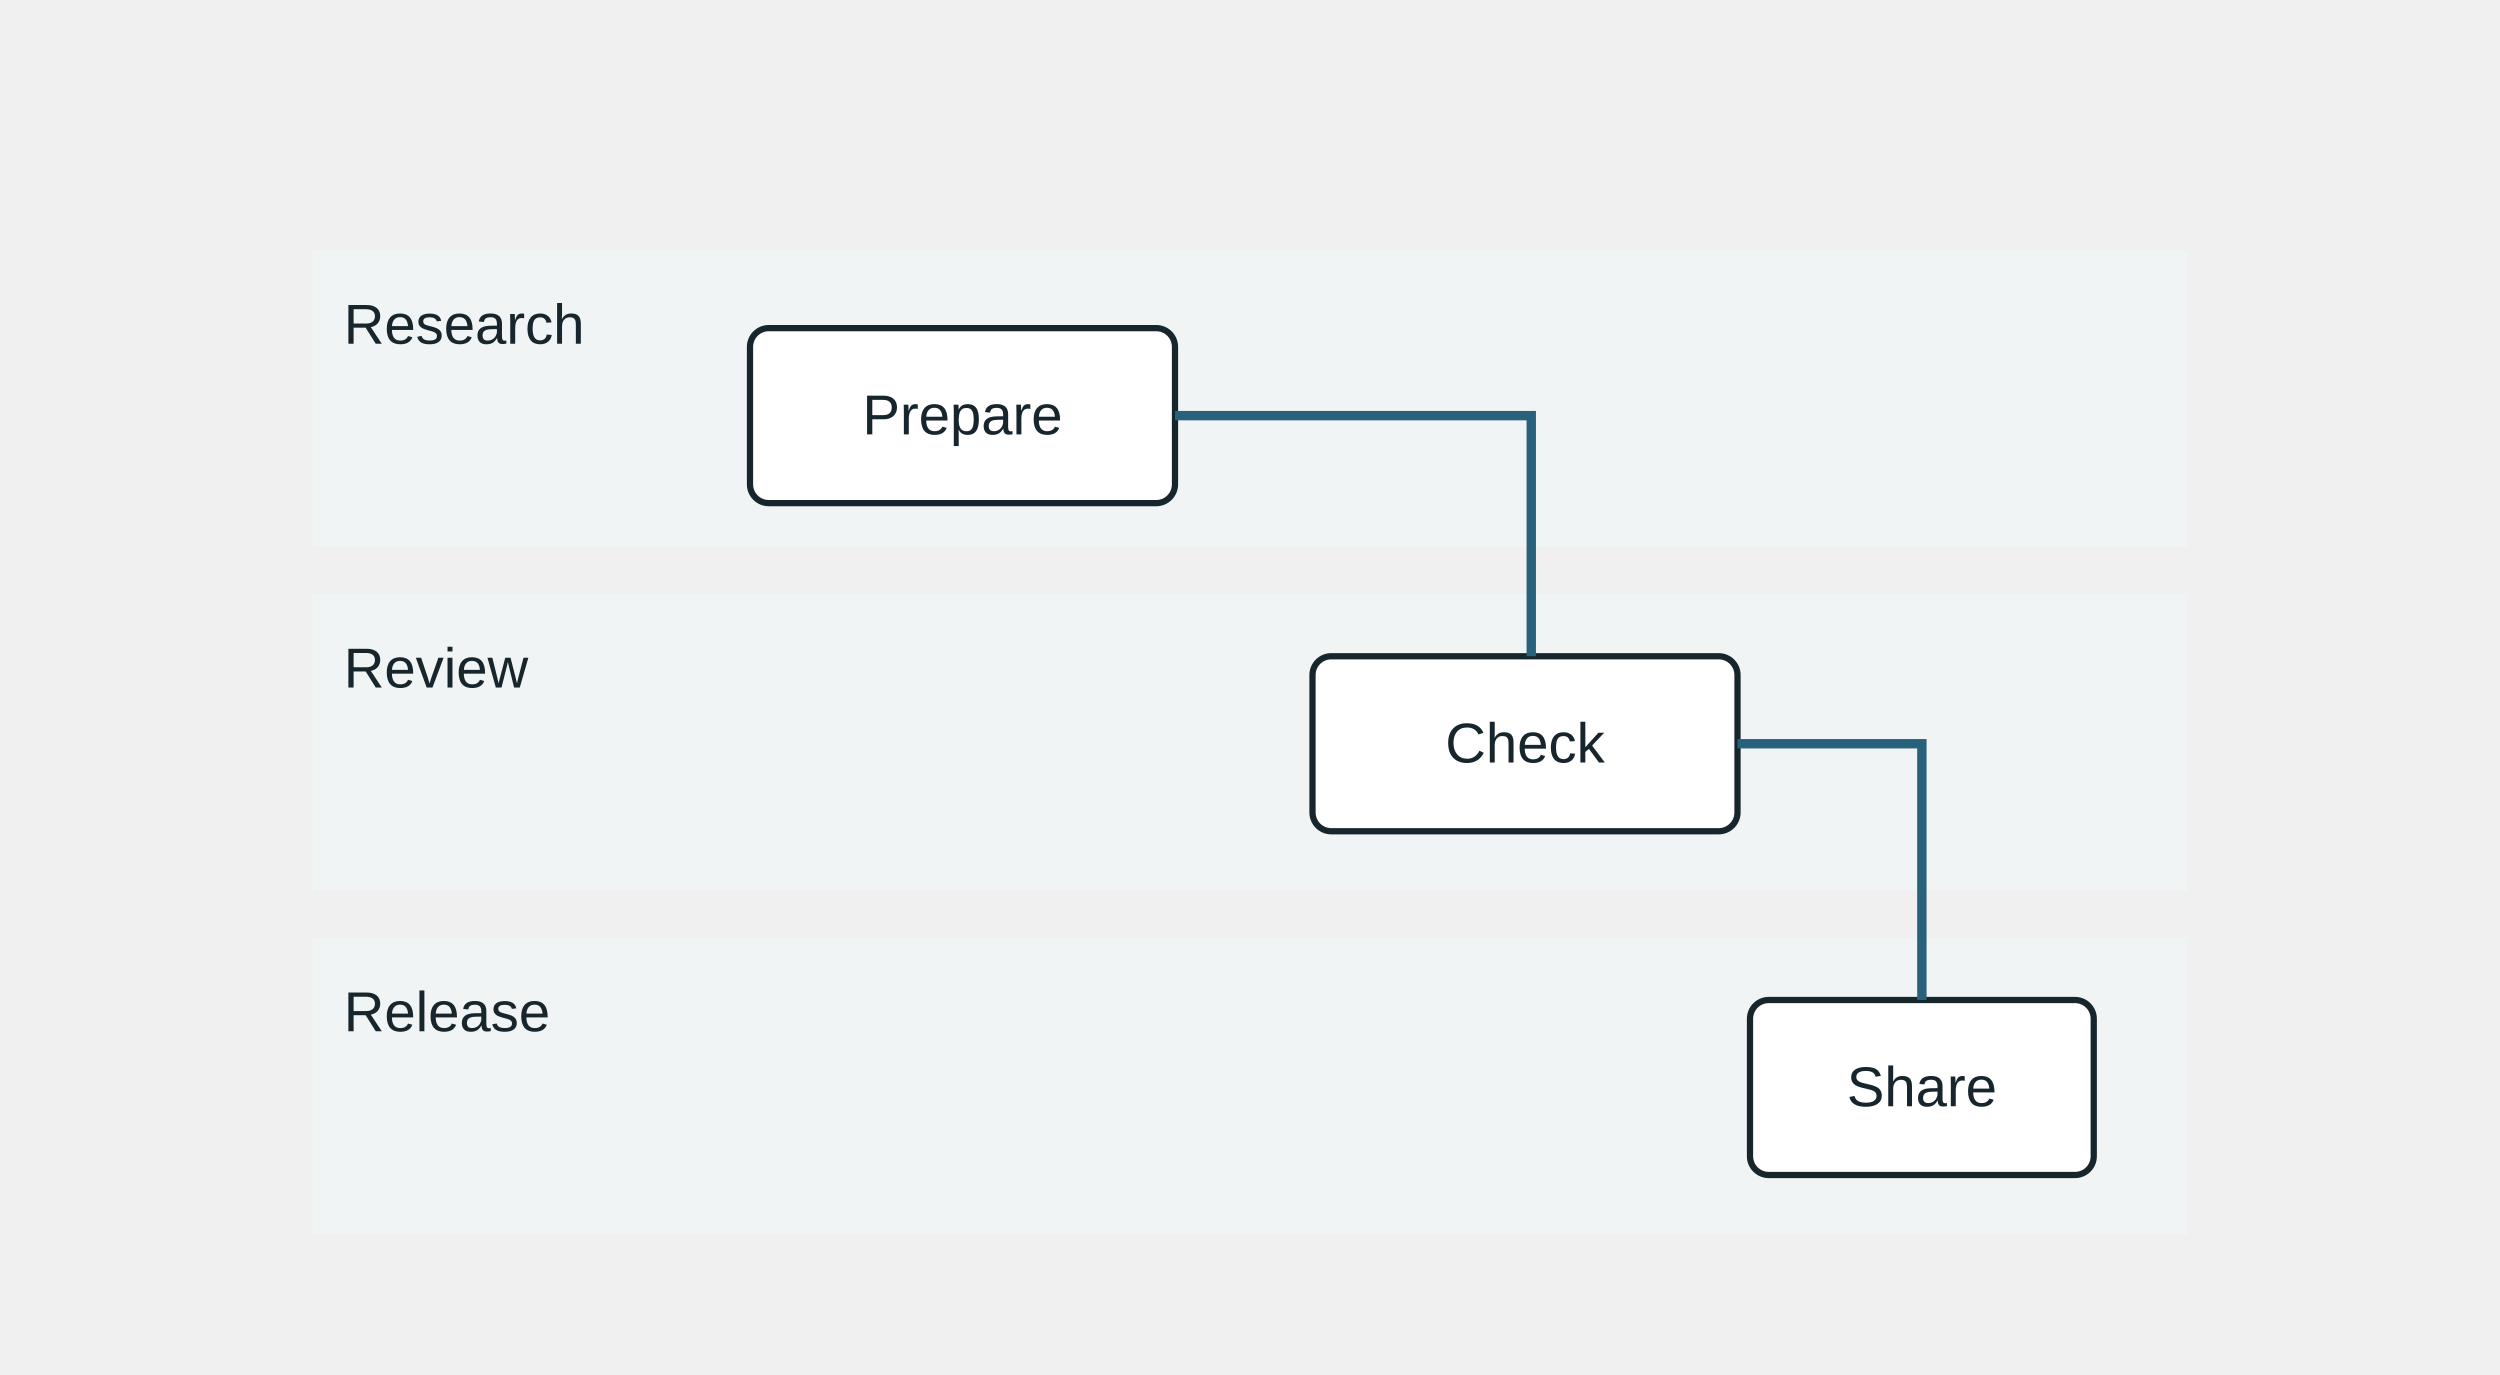
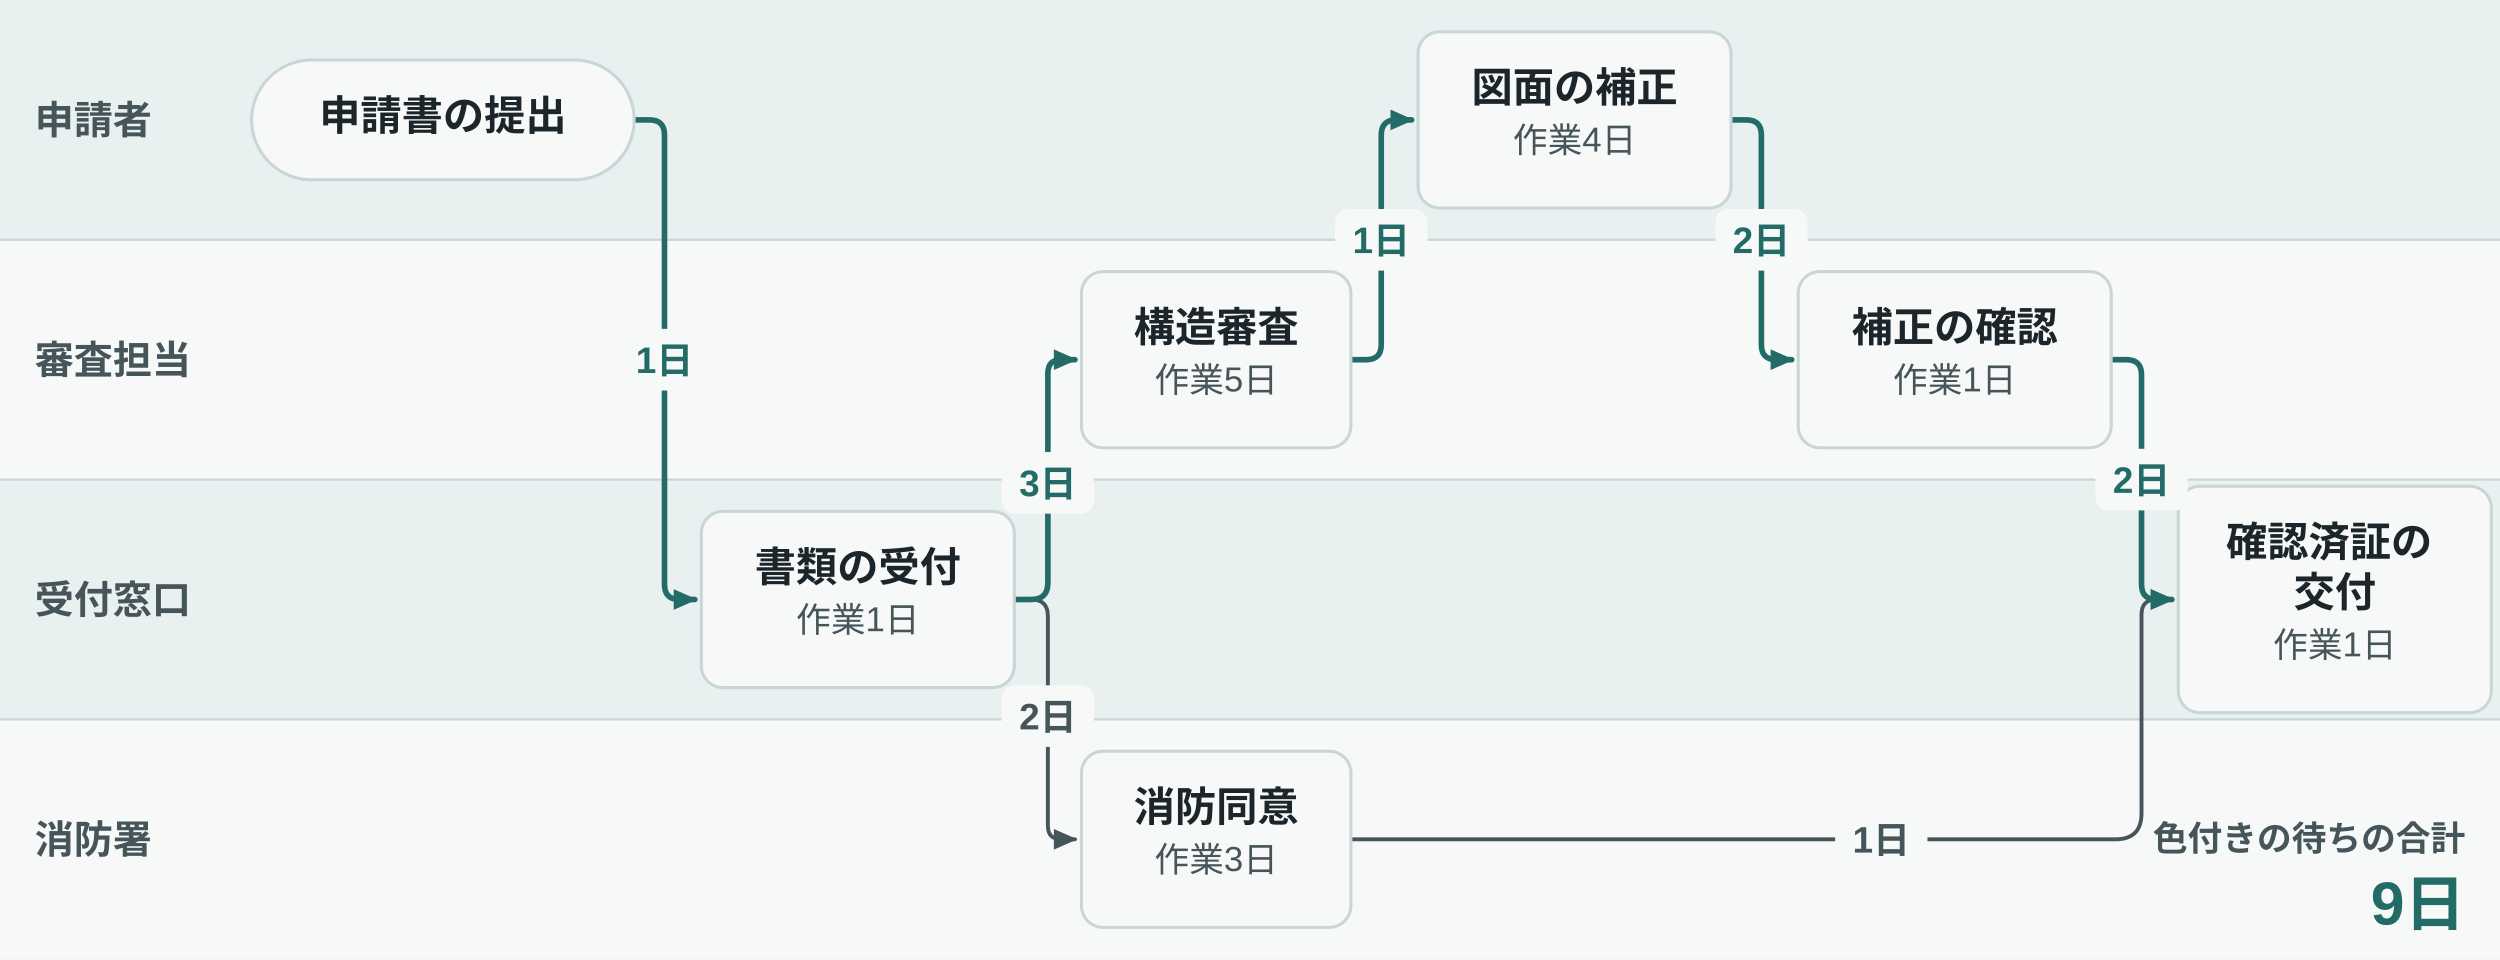
- <svg xmlns="http://www.w3.org/2000/svg" aria-labelledby="g-swimlanes-swimlanes-title g-swimlanes-swimlanes-desc" role="img" viewBox="0 0 800 440">
-   <g data-part="drawing">
-     <rect fill="#f0f4f4" height="95" rx="0" stroke="none" stroke-width="2" width="600" x="100" y="80" />
-     <text fill="#17252d" font-family="Arial, sans-serif" font-size="18" text-anchor="start" x="110" y="110">Research</text>
-     <rect fill="#f0f4f4" height="95" rx="0" stroke="none" stroke-width="2" width="600" x="100" y="190" />
-     <text fill="#17252d" font-family="Arial, sans-serif" font-size="18" text-anchor="start" x="110" y="220">Review</text>
-     <rect fill="#f0f4f4" height="95" rx="0" stroke="none" stroke-width="2" width="600" x="100" y="300" />
-     <text fill="#17252d" font-family="Arial, sans-serif" font-size="18" text-anchor="start" x="110" y="330">Release</text>
-     <rect fill="#ffffff" height="56" rx="6" stroke="#17252d" stroke-width="2" width="136" x="240" y="105" />
-     <text fill="#17252d" font-family="Arial, sans-serif" font-size="18" text-anchor="middle" x="308.0" y="139.0">Prepare</text>
-     <rect fill="#ffffff" height="56" rx="6" stroke="#17252d" stroke-width="2" width="136" x="420" y="210" />
-     <text fill="#17252d" font-family="Arial, sans-serif" font-size="18" text-anchor="middle" x="488.0" y="244.0">Check</text>
-     <rect fill="#ffffff" height="56" rx="6" stroke="#17252d" stroke-width="2" width="110" x="560" y="320" />
-     <text fill="#17252d" font-family="Arial, sans-serif" font-size="18" text-anchor="middle" x="615.0" y="354.0">Share</text>
-     <path d="M376 133H490V210M556 238H615V320" fill="none" stroke="#28617b" stroke-width="3" />
+ <svg xmlns="http://www.w3.org/2000/svg" viewBox="0 0 1152 442" width="1152" height="442" role="img" aria-labelledby="swimlanes-fig-title swimlanes-fig-desc" id="swimlanes-fig" class="ss-fig" font-family="&quot;Segoe UI&quot;,&quot;Helvetica Neue&quot;,&quot;Liberation Sans&quot;,Arial,sans-serif,&quot;BIZ UDPGothic&quot;,&quot;Hiragino Sans&quot;,&quot;Noto Sans JP&quot;,&quot;Yu Gothic&quot;,&quot;Meiryo&quot;,&quot;IPAPGothic&quot;,sans-serif" style="overflow:visible;">
+   <rect x="0" y="0" width="1152" height="442" fill="#f7f9f9" />
+   <defs>
+     <marker id="swimlanes-fig-arr" viewBox="0 0 10 10" refX="9" refY="5" markerWidth="10.8" markerHeight="10.8" markerUnits="userSpaceOnUse" orient="auto-start-reverse">
+       <path d="M0 0.6L10 5L0 9.4Z" fill="#465559" />
+     </marker>
+     <marker id="swimlanes-fig-arr-ink" viewBox="0 0 10 10" refX="9" refY="5" markerWidth="10.8" markerHeight="10.8" markerUnits="userSpaceOnUse" orient="auto-start-reverse">
+       <path d="M0 0.6L10 5L0 9.4Z" fill="#1c262a" />
+     </marker>
+     <marker id="swimlanes-fig-arr-accent" viewBox="0 0 10 10" refX="9" refY="5" markerWidth="10.8" markerHeight="10.8" markerUnits="userSpaceOnUse" orient="auto-start-reverse">
+       <path d="M0 0.6L10 5L0 9.4Z" fill="#226b66" />
+     </marker>
+     <marker id="swimlanes-fig-arr-open" viewBox="0 0 10 10" refX="8.5" refY="5" markerWidth="10.8" markerHeight="10.8" markerUnits="userSpaceOnUse" orient="auto-start-reverse">
+       <path d="M1.5 1.5L8.5 5L1.5 8.5" fill="none" stroke="#465559" stroke-width="1.6" stroke-linecap="round" stroke-linejoin="round" />
+     </marker>
+   </defs>
+   <rect x="0" y="0" width="1152" height="110.5" fill="#e9f0f0" />
+   <text x="16" y="61.73" font-size="18" fill="#465559" font-weight="700">申請者</text>
+   <rect x="0" y="110.5" width="1152" height="110.5" fill="#f7f9f9" />
+   <line x1="0" x2="1152" y1="110.5" y2="110.5" stroke="#c9d5d6" />
+   <text x="16" y="172.23" font-size="18" fill="#465559" font-weight="700">審査担当</text>
+   <rect x="0" y="221" width="1152" height="110.5" fill="#e9f0f0" />
+   <line x1="0" x2="1152" y1="221" y2="221" stroke="#c9d5d6" />
+   <text x="16" y="282.73" font-size="18" fill="#465559" font-weight="700">受付窓口</text>
+   <rect x="0" y="331.5" width="1152" height="110.5" fill="#f7f9f9" />
+   <line x1="0" x2="1152" y1="331.5" y2="331.5" stroke="#c9d5d6" />
+   <text x="16" y="393.23" font-size="18" fill="#465559" font-weight="700">消防署</text>
+   <g class="ss-edges">
+     <path d="M467.39 276.25L475.13 276.25Q482.86 276.25 482.86 283.98L482.86 380.52Q482.86 386.75 489.1 386.75L495.33 386.75" stroke="#465559" stroke-width="1.8" fill="none" stroke-linecap="round" marker-end="url(#swimlanes-fig-arr)" />
+     <path d="M622.51 386.75L974.81 386.75Q986.81 386.75 986.81 374.75L986.81 283.23Q986.81 276.25 993.79 276.25L1000.78 276.25" stroke="#465559" stroke-width="1.8" fill="none" stroke-linecap="round" marker-end="url(#swimlanes-fig-arr)" />
+     <path d="M292.23 55.25L299.21 55.25Q306.2 55.25 306.2 62.23L306.2 269.27Q306.2 276.25 313.18 276.25L320.17 276.25" stroke="#226b66" stroke-width="2.6" fill="none" stroke-linecap="round" marker-end="url(#swimlanes-fig-arr-accent)" />
+     <path d="M467.39 276.25L475.13 276.25Q482.86 276.25 482.86 268.52L482.86 171.98Q482.86 165.75 489.1 165.75L495.33 165.75" stroke="#226b66" stroke-width="2.6" fill="none" stroke-linecap="round" marker-end="url(#swimlanes-fig-arr-accent)" />
+     <path d="M622.51 165.75L629.5 165.75Q636.48 165.75 636.48 158.77L636.48 62.23Q636.48 55.25 643.46 55.25L650.45 55.25" stroke="#226b66" stroke-width="2.6" fill="none" stroke-linecap="round" marker-end="url(#swimlanes-fig-arr-accent)" />
+     <path d="M797.67 55.25L804.66 55.25Q811.64 55.25 811.64 62.23L811.64 158.77Q811.64 165.75 818.63 165.75L825.61 165.75" stroke="#226b66" stroke-width="2.6" fill="none" stroke-linecap="round" marker-end="url(#swimlanes-fig-arr-accent)" />
+     <path d="M972.84 165.75L979.82 165.75Q986.81 165.75 986.81 172.73L986.81 269.27Q986.81 276.25 993.79 276.25L1000.78 276.25" stroke="#226b66" stroke-width="2.6" fill="none" stroke-linecap="round" marker-end="url(#swimlanes-fig-arr-accent)" />
+   </g>
+   <g class="ss-node ss-node-terminal" data-node="submit">
+     <rect x="115.96" y="27.66" width="176.27" height="55.18" rx="27.59" fill="#f7f9f9" stroke="#c9d5d6" stroke-width="1.4" />
+     <text x="204.09" y="60" font-size="19" text-anchor="middle" fill="#1c262a" font-weight="600">申請書の提出</text>
+   </g>
+   <g class="ss-node ss-node-process" data-node="intake">
+     <rect x="323.17" y="235.66" width="144.23" height="81.18" rx="10" fill="#f7f9f9" stroke="#c9d5d6" stroke-width="1.4" />
+     <text x="395.28" y="268" font-size="19" text-anchor="middle" fill="#1c262a" font-weight="600">書類の受付</text>
+     <text x="395.28" y="291.28" font-size="16" text-anchor="middle" fill="#465559">作業1日</text>
+   </g>
+   <g class="ss-node ss-node-process" data-node="review">
+     <rect x="498.33" y="125.16" width="124.18" height="81.18" rx="10" fill="#f7f9f9" stroke="#c9d5d6" stroke-width="1.4" />
+     <text x="560.42" y="157.5" font-size="19" text-anchor="middle" fill="#1c262a" font-weight="600">構造審査</text>
+     <text x="560.42" y="180.78" font-size="16" text-anchor="middle" fill="#465559">作業5日</text>
+   </g>
+   <g class="ss-node ss-node-process" data-node="consent">
+     <rect x="498.33" y="346.16" width="124.18" height="81.18" rx="10" fill="#f7f9f9" stroke="#c9d5d6" stroke-width="1.4" />
+     <text x="560.42" y="378.5" font-size="19" text-anchor="middle" fill="#1c262a" font-weight="600">消防同意</text>
+     <text x="560.42" y="401.78" font-size="16" text-anchor="middle" fill="#465559">作業3日</text>
+   </g>
+   <g class="ss-node ss-node-process" data-node="fix">
+     <rect x="653.45" y="14.66" width="144.23" height="81.18" rx="10" fill="#f7f9f9" stroke="#c9d5d6" stroke-width="1.4" />
+     <text x="725.56" y="47" font-size="19" text-anchor="middle" fill="#1c262a" font-weight="600">図面の補正</text>
+     <text x="725.56" y="70.28" font-size="16" text-anchor="middle" fill="#465559">作業4日</text>
+   </g>
+   <g class="ss-node ss-node-process" data-node="recheck">
+     <rect x="828.61" y="125.16" width="144.23" height="81.18" rx="10" fill="#f7f9f9" stroke="#c9d5d6" stroke-width="1.4" />
+     <text x="900.72" y="157.5" font-size="19" text-anchor="middle" fill="#1c262a" font-weight="600">補正の確認</text>
+     <text x="900.72" y="180.78" font-size="16" text-anchor="middle" fill="#465559">作業1日</text>
+   </g>
+   <g class="ss-node ss-node-process" data-node="issue">
+     <rect x="1003.78" y="224.07" width="144.23" height="104.36" rx="10" fill="#f7f9f9" stroke="#c9d5d6" stroke-width="1.4" />
+     <text x="1075.89" y="256.41" font-size="19" text-anchor="middle" fill="#1c262a" font-weight="600">
+       <tspan x="1075.89" y="256.41">確認済証の</tspan>
+       <tspan x="1075.89" dy="23.18">交付</tspan>
+     </text>
+     <text x="1075.89" y="302.87" font-size="16" text-anchor="middle" fill="#465559">作業1日</text>
+   </g>
+   <g class="ss-edge-labels">
+     <g>
+       <g class="ss-edge-label">
+         <rect x="284.95" y="151.55" width="42.51" height="28.4" rx="6" fill="#f7f9f9" />
+         <text x="306.2" y="171.87" font-size="17" text-anchor="middle" fill="#226b66" font-weight="600">1日</text>
+       </g>
+     </g>
+     <g>
+       <g class="ss-edge-label">
+         <rect x="461.61" y="208.3" width="42.51" height="28.4" rx="6" fill="#f7f9f9" />
+         <text x="482.86" y="228.62" font-size="17" text-anchor="middle" fill="#226b66" font-weight="600">3日</text>
+       </g>
+     </g>
+     <g>
+       <g class="ss-edge-label">
+         <rect x="461.61" y="315.8" width="42.51" height="28.4" rx="6" fill="#f7f9f9" />
+         <text x="482.86" y="336.12" font-size="17" text-anchor="middle" fill="#465559" font-weight="600">2日</text>
+       </g>
+     </g>
+     <g>
+       <g class="ss-edge-label">
+         <rect x="615.23" y="96.3" width="42.51" height="28.4" rx="6" fill="#f7f9f9" />
+         <text x="636.48" y="116.62" font-size="17" text-anchor="middle" fill="#226b66" font-weight="600">1日</text>
+       </g>
+     </g>
+     <g>
+       <g class="ss-edge-label">
+         <rect x="790.39" y="96.3" width="42.51" height="28.4" rx="6" fill="#f7f9f9" />
+         <text x="811.64" y="116.62" font-size="17" text-anchor="middle" fill="#226b66" font-weight="600">2日</text>
+       </g>
+     </g>
+     <g>
+       <g class="ss-edge-label">
+         <rect x="965.55" y="206.8" width="42.51" height="28.4" rx="6" fill="#f7f9f9" />
+         <text x="986.81" y="227.12" font-size="17" text-anchor="middle" fill="#226b66" font-weight="600">2日</text>
+       </g>
+     </g>
+     <g>
+       <g class="ss-edge-label">
+         <rect x="845.64" y="372.55" width="42.51" height="28.4" rx="6" fill="#f7f9f9" />
+         <text x="866.89" y="392.87" font-size="17" text-anchor="middle" fill="#465559" font-weight="600">1日</text>
+       </g>
+     </g>
+   </g>
+   <g class="swimlanes-total">
+     <text x="1136" y="392" font-size="16" text-anchor="end" fill="#465559" font-weight="600">色付きの待ちの合計</text>
+     <text x="1136" y="426" font-size="28" text-anchor="end" fill="#226b66" font-weight="700">9日</text>
  </g>
</svg>
